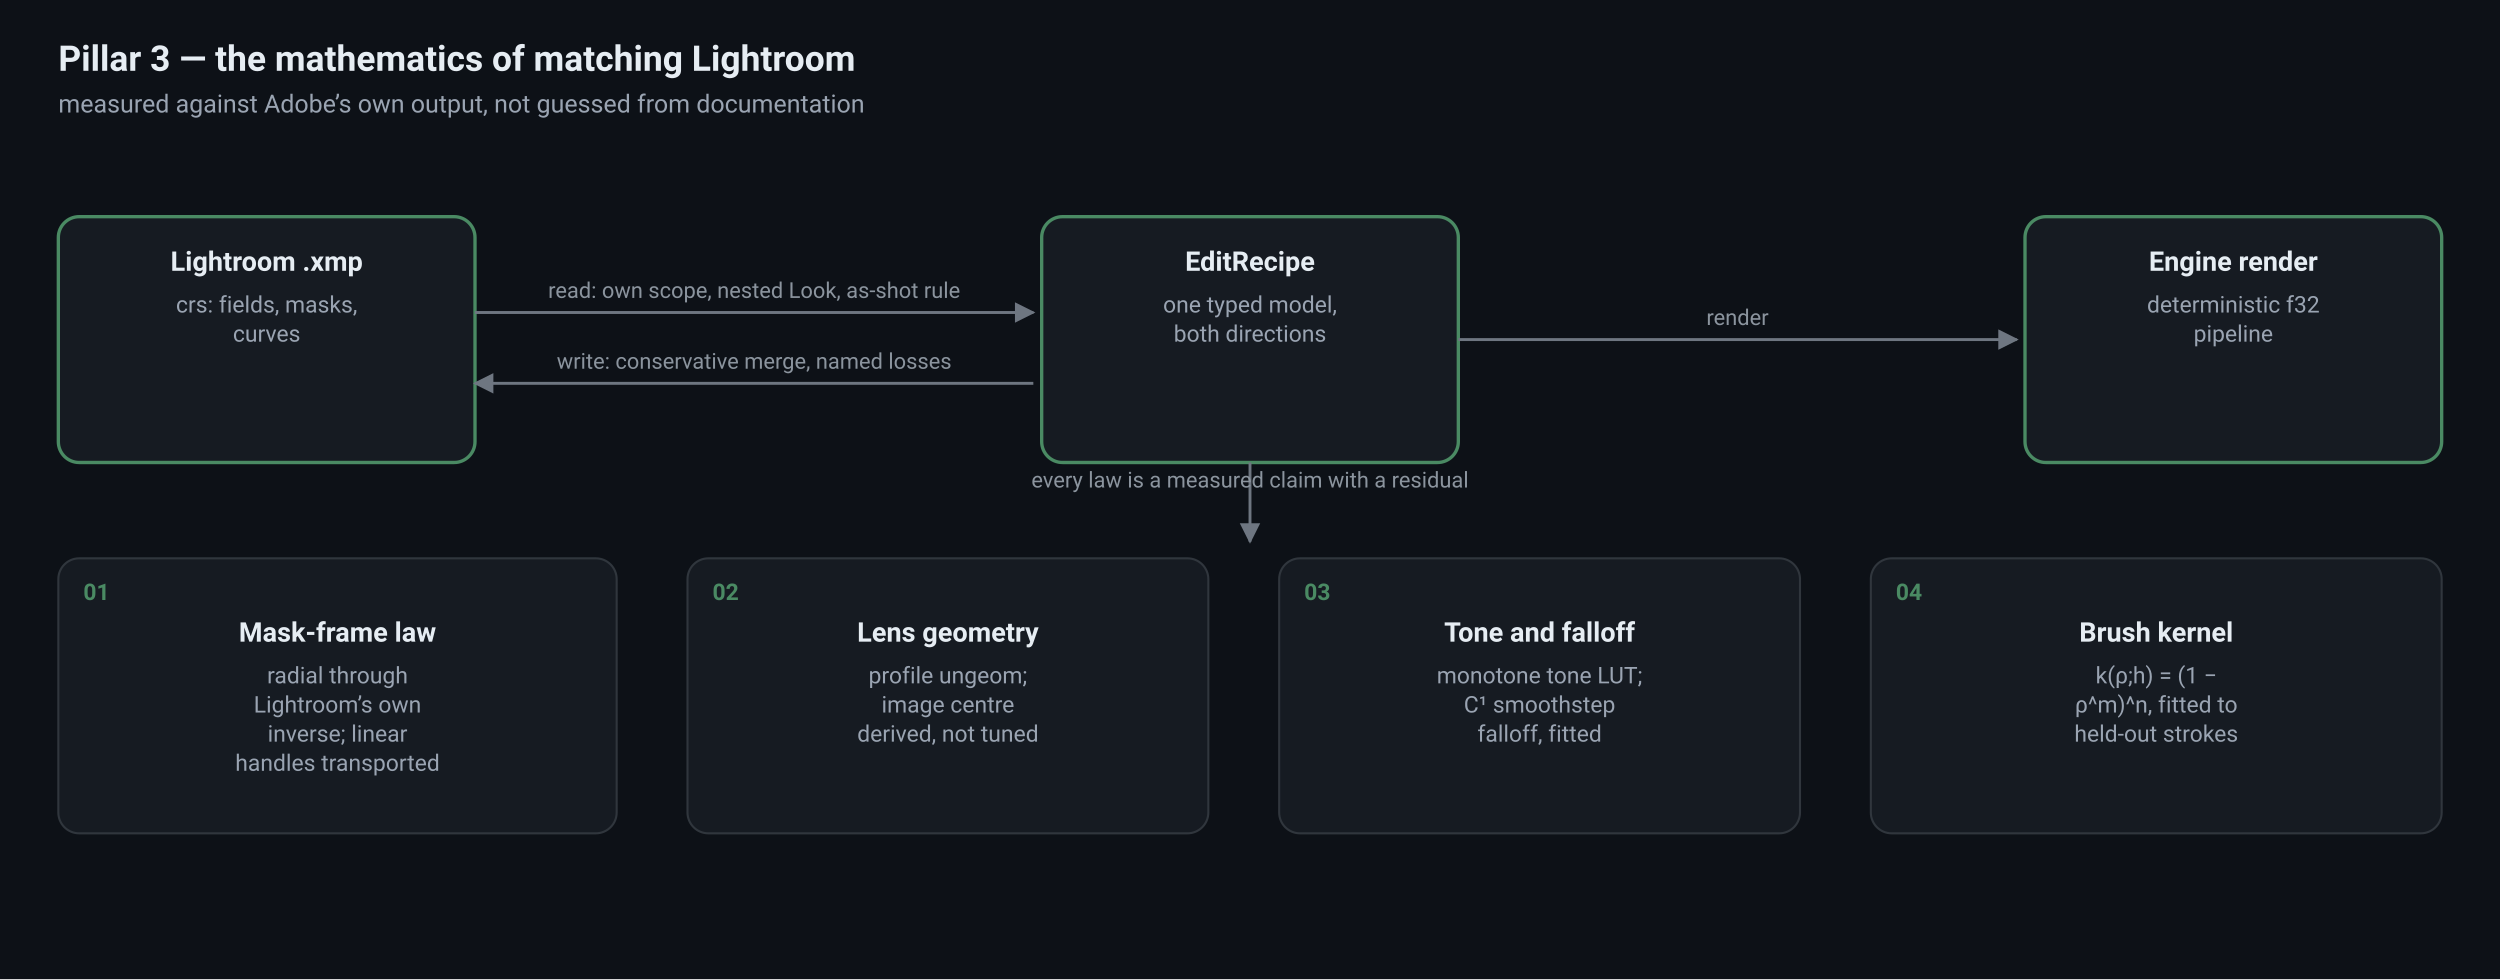
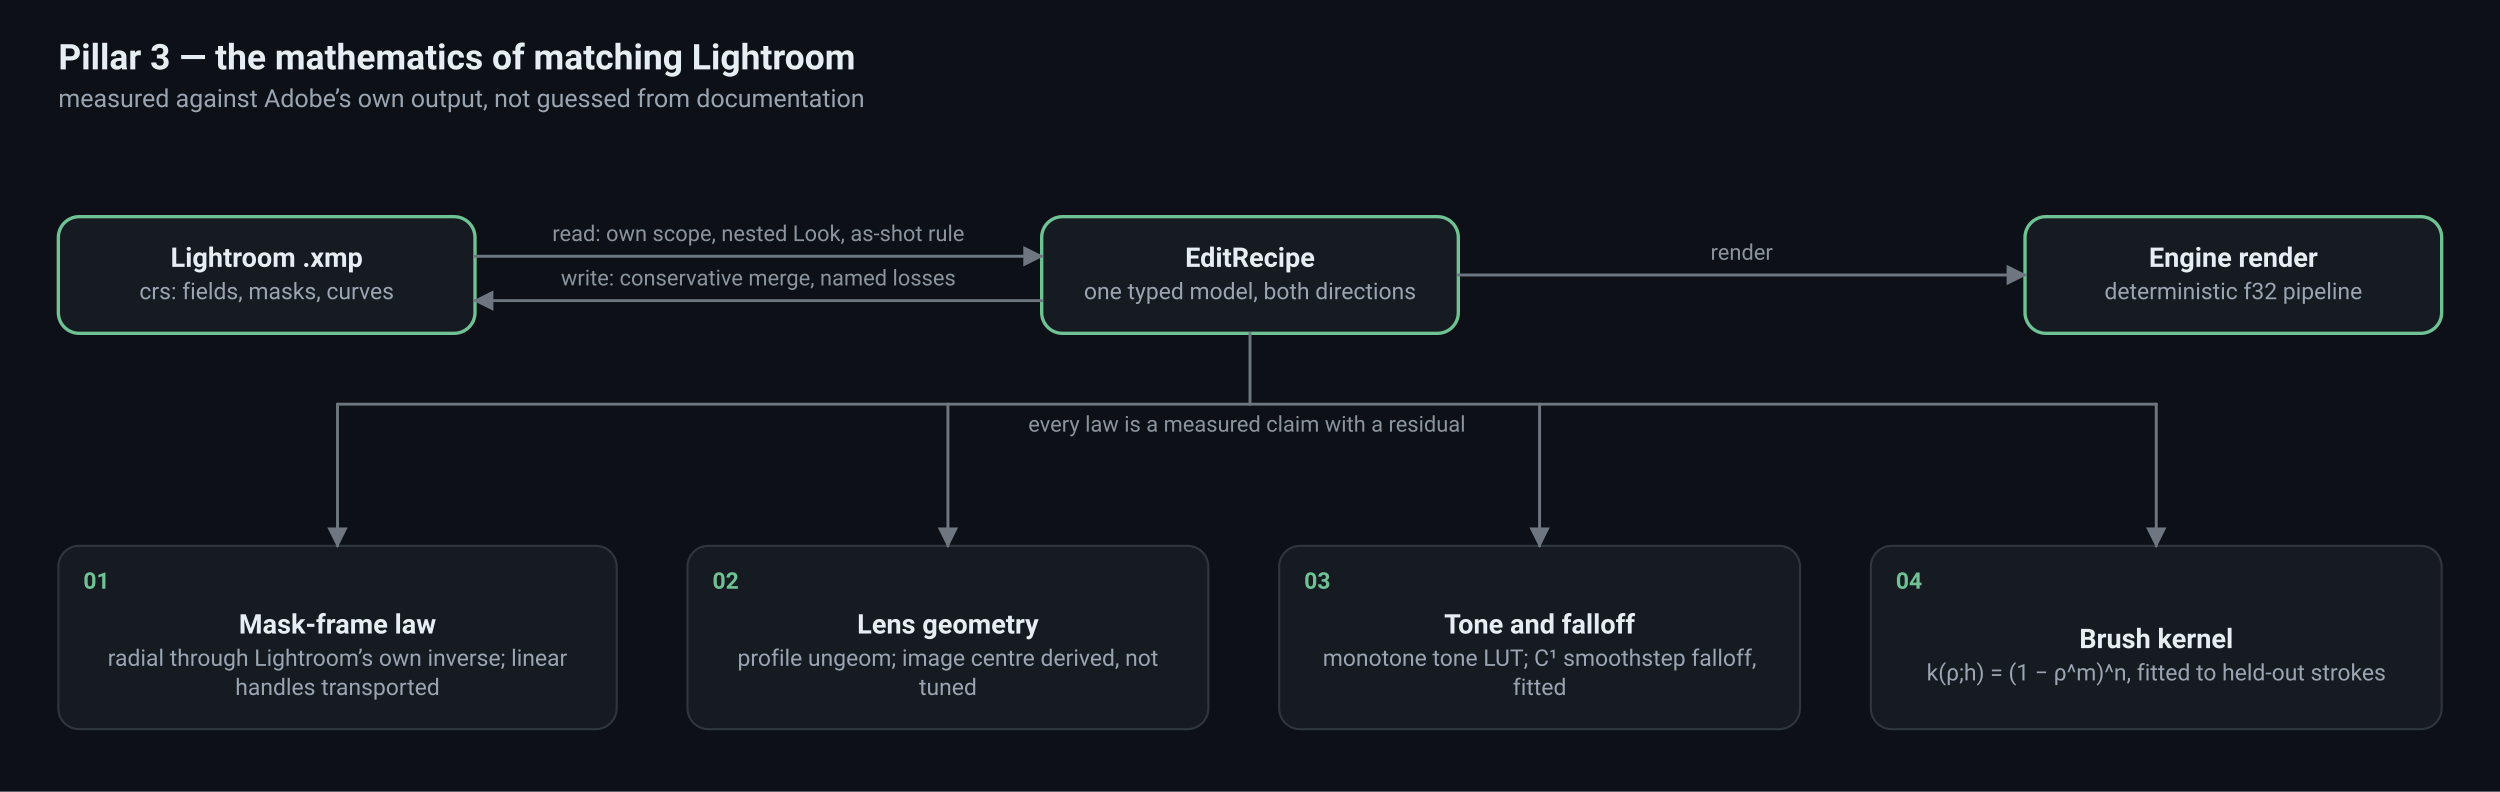
- <svg xmlns="http://www.w3.org/2000/svg" viewBox="0 0 1200 470" width="1200" height="470" role="img" aria-label="Pillar 3: .xmp and the recipe read and write both ways into the engine, over four measured laws — mask frames, lens geometry, tone and falloff, and the brush kernel">
+ <svg xmlns="http://www.w3.org/2000/svg" viewBox="0 0 1200 380" width="1200" height="380" role="img" aria-labelledby="dg-title-pillar-lightroom-math" preserveAspectRatio="xMidYMid meet">
  <defs>
-     <marker id="a" viewBox="0 0 10 10" refX="9" refY="5" markerWidth="7" markerHeight="7" orient="auto-start-reverse">
+     <marker id="dg-pillar-lightroom-math-arrow" viewBox="0 0 10 10" refX="9" refY="5" markerWidth="7" markerHeight="7" orient="auto-start-reverse">
      <path d="M 0 0 L 10 5 L 0 10 z" fill="#6e7681" />
    </marker>
  </defs>
-   <rect width="1200" height="470" fill="#0d1117" />
-   <text x="28" y="34" font-family="-apple-system, BlinkMacSystemFont, 'Segoe UI', Roboto, 'Helvetica Neue', Arial, sans-serif" font-size="17" font-weight="700" fill="#e6edf3">Pillar 3 — the mathematics of matching Lightroom</text>
-   <text x="28" y="54" font-family="-apple-system, BlinkMacSystemFont, 'Segoe UI', Roboto, 'Helvetica Neue', Arial, sans-serif" font-size="12" fill="#9aa4b2">measured against Adobe’s own output, not guessed from documentation</text>
-   <rect x="28" y="104" width="200" height="118" rx="10" fill="#161b22" stroke="#4a8a63" stroke-width="1.6" />
-   <text x="128.0" y="130" text-anchor="middle" font-family="-apple-system, BlinkMacSystemFont, 'Segoe UI', Roboto, 'Helvetica Neue', Arial, sans-serif" font-size="13" font-weight="600" fill="#e6edf3">Lightroom .xmp</text>
-   <text x="128.0" y="150" text-anchor="middle" font-family="-apple-system, BlinkMacSystemFont, 'Segoe UI', Roboto, 'Helvetica Neue', Arial, sans-serif" font-size="11" fill="#9aa4b2">crs: fields, masks,</text>
-   <text x="128.0" y="164" text-anchor="middle" font-family="-apple-system, BlinkMacSystemFont, 'Segoe UI', Roboto, 'Helvetica Neue', Arial, sans-serif" font-size="11" fill="#9aa4b2">curves</text>
-   <rect x="500" y="104" width="200" height="118" rx="10" fill="#161b22" stroke="#4a8a63" stroke-width="1.6" />
-   <text x="600.0" y="130" text-anchor="middle" font-family="-apple-system, BlinkMacSystemFont, 'Segoe UI', Roboto, 'Helvetica Neue', Arial, sans-serif" font-size="13" font-weight="600" fill="#e6edf3">EditRecipe</text>
-   <text x="600.0" y="150" text-anchor="middle" font-family="-apple-system, BlinkMacSystemFont, 'Segoe UI', Roboto, 'Helvetica Neue', Arial, sans-serif" font-size="11" fill="#9aa4b2">one typed model,</text>
-   <text x="600.0" y="164" text-anchor="middle" font-family="-apple-system, BlinkMacSystemFont, 'Segoe UI', Roboto, 'Helvetica Neue', Arial, sans-serif" font-size="11" fill="#9aa4b2">both directions</text>
-   <rect x="972" y="104" width="200" height="118" rx="10" fill="#161b22" stroke="#4a8a63" stroke-width="1.6" />
-   <text x="1072.0" y="130" text-anchor="middle" font-family="-apple-system, BlinkMacSystemFont, 'Segoe UI', Roboto, 'Helvetica Neue', Arial, sans-serif" font-size="13" font-weight="600" fill="#e6edf3">Engine render</text>
-   <text x="1072.0" y="150" text-anchor="middle" font-family="-apple-system, BlinkMacSystemFont, 'Segoe UI', Roboto, 'Helvetica Neue', Arial, sans-serif" font-size="11" fill="#9aa4b2">deterministic f32</text>
-   <text x="1072.0" y="164" text-anchor="middle" font-family="-apple-system, BlinkMacSystemFont, 'Segoe UI', Roboto, 'Helvetica Neue', Arial, sans-serif" font-size="11" fill="#9aa4b2">pipeline</text>
-   <line x1="228" y1="150" x2="496" y2="150" stroke="#6e7681" stroke-width="1.4" marker-end="url(#a)" />
-   <text x="362.0" y="143.0" text-anchor="middle" font-family="-apple-system, BlinkMacSystemFont, 'Segoe UI', Roboto, 'Helvetica Neue', Arial, sans-serif" font-size="10.5" fill="#8b949e">read: own scope, nested Look, as-shot rule</text>
-   <line x1="496" y1="184" x2="228" y2="184" stroke="#6e7681" stroke-width="1.4" marker-end="url(#a)" />
-   <text x="362.0" y="177.0" text-anchor="middle" font-family="-apple-system, BlinkMacSystemFont, 'Segoe UI', Roboto, 'Helvetica Neue', Arial, sans-serif" font-size="10.5" fill="#8b949e">write: conservative merge, named losses</text>
-   <line x1="700" y1="163" x2="968" y2="163" stroke="#6e7681" stroke-width="1.4" marker-end="url(#a)" />
-   <text x="834.0" y="156.0" text-anchor="middle" font-family="-apple-system, BlinkMacSystemFont, 'Segoe UI', Roboto, 'Helvetica Neue', Arial, sans-serif" font-size="10.5" fill="#8b949e">render</text>
-   <rect x="28" y="268" width="268" height="132" rx="10" fill="#161b22" stroke="#30363d" stroke-width="1.0" />
-   <text x="40" y="288" font-family="-apple-system, BlinkMacSystemFont, 'Segoe UI', Roboto, 'Helvetica Neue', Arial, sans-serif" font-size="11" font-weight="700" fill="#4a8a63">01</text>
-   <text x="162.0" y="308" text-anchor="middle" font-family="-apple-system, BlinkMacSystemFont, 'Segoe UI', Roboto, 'Helvetica Neue', Arial, sans-serif" font-size="13" font-weight="600" fill="#e6edf3">Mask-frame law</text>
-   <text x="162.0" y="328" text-anchor="middle" font-family="-apple-system, BlinkMacSystemFont, 'Segoe UI', Roboto, 'Helvetica Neue', Arial, sans-serif" font-size="11" fill="#9aa4b2">radial through</text>
-   <text x="162.0" y="342" text-anchor="middle" font-family="-apple-system, BlinkMacSystemFont, 'Segoe UI', Roboto, 'Helvetica Neue', Arial, sans-serif" font-size="11" fill="#9aa4b2">Lightroom’s own</text>
-   <text x="162.0" y="356" text-anchor="middle" font-family="-apple-system, BlinkMacSystemFont, 'Segoe UI', Roboto, 'Helvetica Neue', Arial, sans-serif" font-size="11" fill="#9aa4b2">inverse; linear</text>
-   <text x="162.0" y="370" text-anchor="middle" font-family="-apple-system, BlinkMacSystemFont, 'Segoe UI', Roboto, 'Helvetica Neue', Arial, sans-serif" font-size="11" fill="#9aa4b2">handles transported</text>
-   <rect x="330" y="268" width="250" height="132" rx="10" fill="#161b22" stroke="#30363d" stroke-width="1.0" />
-   <text x="342" y="288" font-family="-apple-system, BlinkMacSystemFont, 'Segoe UI', Roboto, 'Helvetica Neue', Arial, sans-serif" font-size="11" font-weight="700" fill="#4a8a63">02</text>
-   <text x="455.0" y="308" text-anchor="middle" font-family="-apple-system, BlinkMacSystemFont, 'Segoe UI', Roboto, 'Helvetica Neue', Arial, sans-serif" font-size="13" font-weight="600" fill="#e6edf3">Lens geometry</text>
-   <text x="455.0" y="328" text-anchor="middle" font-family="-apple-system, BlinkMacSystemFont, 'Segoe UI', Roboto, 'Helvetica Neue', Arial, sans-serif" font-size="11" fill="#9aa4b2">profile ungeom;</text>
-   <text x="455.0" y="342" text-anchor="middle" font-family="-apple-system, BlinkMacSystemFont, 'Segoe UI', Roboto, 'Helvetica Neue', Arial, sans-serif" font-size="11" fill="#9aa4b2">image centre</text>
-   <text x="455.0" y="356" text-anchor="middle" font-family="-apple-system, BlinkMacSystemFont, 'Segoe UI', Roboto, 'Helvetica Neue', Arial, sans-serif" font-size="11" fill="#9aa4b2">derived, not tuned</text>
-   <rect x="614" y="268" width="250" height="132" rx="10" fill="#161b22" stroke="#30363d" stroke-width="1.0" />
-   <text x="626" y="288" font-family="-apple-system, BlinkMacSystemFont, 'Segoe UI', Roboto, 'Helvetica Neue', Arial, sans-serif" font-size="11" font-weight="700" fill="#4a8a63">03</text>
-   <text x="739.0" y="308" text-anchor="middle" font-family="-apple-system, BlinkMacSystemFont, 'Segoe UI', Roboto, 'Helvetica Neue', Arial, sans-serif" font-size="13" font-weight="600" fill="#e6edf3">Tone and falloff</text>
-   <text x="739.0" y="328" text-anchor="middle" font-family="-apple-system, BlinkMacSystemFont, 'Segoe UI', Roboto, 'Helvetica Neue', Arial, sans-serif" font-size="11" fill="#9aa4b2">monotone tone LUT;</text>
-   <text x="739.0" y="342" text-anchor="middle" font-family="-apple-system, BlinkMacSystemFont, 'Segoe UI', Roboto, 'Helvetica Neue', Arial, sans-serif" font-size="11" fill="#9aa4b2">C¹ smoothstep</text>
-   <text x="739.0" y="356" text-anchor="middle" font-family="-apple-system, BlinkMacSystemFont, 'Segoe UI', Roboto, 'Helvetica Neue', Arial, sans-serif" font-size="11" fill="#9aa4b2">falloff, fitted</text>
-   <rect x="898" y="268" width="274" height="132" rx="10" fill="#161b22" stroke="#30363d" stroke-width="1.0" />
-   <text x="910" y="288" font-family="-apple-system, BlinkMacSystemFont, 'Segoe UI', Roboto, 'Helvetica Neue', Arial, sans-serif" font-size="11" font-weight="700" fill="#4a8a63">04</text>
-   <text x="1035.0" y="308" text-anchor="middle" font-family="-apple-system, BlinkMacSystemFont, 'Segoe UI', Roboto, 'Helvetica Neue', Arial, sans-serif" font-size="13" font-weight="600" fill="#e6edf3">Brush kernel</text>
-   <text x="1035.0" y="328" text-anchor="middle" font-family="-apple-system, BlinkMacSystemFont, 'Segoe UI', Roboto, 'Helvetica Neue', Arial, sans-serif" font-size="11" fill="#9aa4b2">k(ρ;h) = (1 −</text>
-   <text x="1035.0" y="342" text-anchor="middle" font-family="-apple-system, BlinkMacSystemFont, 'Segoe UI', Roboto, 'Helvetica Neue', Arial, sans-serif" font-size="11" fill="#9aa4b2">ρ^m)^n, fitted to</text>
-   <text x="1035.0" y="356" text-anchor="middle" font-family="-apple-system, BlinkMacSystemFont, 'Segoe UI', Roboto, 'Helvetica Neue', Arial, sans-serif" font-size="11" fill="#9aa4b2">held-out strokes</text>
-   <line x1="600" y1="222" x2="600" y2="260" stroke="#6e7681" stroke-width="1.4" marker-end="url(#a)" />
-   <text x="600.0" y="234.0" text-anchor="middle" font-family="-apple-system, BlinkMacSystemFont, 'Segoe UI', Roboto, 'Helvetica Neue', Arial, sans-serif" font-size="10.5" fill="#8b949e">every law is a measured claim with a residual</text>
+   <rect width="1200" height="380" rx="0" fill="#0d1117" />
+   <text x="28" y="33.3" text-anchor="start" font-family="-apple-system, BlinkMacSystemFont, 'Segoe UI', Roboto, 'Helvetica Neue', Arial, sans-serif" font-size="17" font-weight="700" fill="#e6edf3">Pillar 3 — the mathematics of matching Lightroom</text>
+   <text x="28" y="51.4" text-anchor="start" font-family="-apple-system, BlinkMacSystemFont, 'Segoe UI', Roboto, 'Helvetica Neue', Arial, sans-serif" font-size="12" font-weight="400" fill="#9aa4b2">measured against Adobe’s own output, not guessed from documentation</text>
+   <rect x="28" y="104" width="200" height="56" rx="10" fill="#161b22" stroke="#6fc294" stroke-width="1.6" />
+   <text x="128" y="128.1" text-anchor="middle" font-family="-apple-system, BlinkMacSystemFont, 'Segoe UI', Roboto, 'Helvetica Neue', Arial, sans-serif" font-size="13" font-weight="600" fill="#e6edf3">Lightroom .xmp</text>
+   <text x="128" y="143.6" text-anchor="middle" font-family="-apple-system, BlinkMacSystemFont, 'Segoe UI', Roboto, 'Helvetica Neue', Arial, sans-serif" font-size="11" font-weight="400" fill="#9aa4b2">crs: fields, masks, curves</text>
+   <rect x="500" y="104" width="200" height="56" rx="10" fill="#161b22" stroke="#6fc294" stroke-width="1.6" />
+   <text x="600" y="128.1" text-anchor="middle" font-family="-apple-system, BlinkMacSystemFont, 'Segoe UI', Roboto, 'Helvetica Neue', Arial, sans-serif" font-size="13" font-weight="600" fill="#e6edf3">EditRecipe</text>
+   <text x="600" y="143.6" text-anchor="middle" font-family="-apple-system, BlinkMacSystemFont, 'Segoe UI', Roboto, 'Helvetica Neue', Arial, sans-serif" font-size="11" font-weight="400" fill="#9aa4b2">one typed model, both directions</text>
+   <rect x="972" y="104" width="200" height="56" rx="10" fill="#161b22" stroke="#6fc294" stroke-width="1.6" />
+   <text x="1072" y="128.1" text-anchor="middle" font-family="-apple-system, BlinkMacSystemFont, 'Segoe UI', Roboto, 'Helvetica Neue', Arial, sans-serif" font-size="13" font-weight="600" fill="#e6edf3">Engine render</text>
+   <text x="1072" y="143.6" text-anchor="middle" font-family="-apple-system, BlinkMacSystemFont, 'Segoe UI', Roboto, 'Helvetica Neue', Arial, sans-serif" font-size="11" font-weight="400" fill="#9aa4b2">deterministic f32 pipeline</text>
+   <rect x="28" y="262" width="268" height="88" rx="10" fill="#161b22" stroke="#30363d" stroke-width="1" />
+   <text x="40" y="282.6" text-anchor="start" font-family="-apple-system, BlinkMacSystemFont, 'Segoe UI', Roboto, 'Helvetica Neue', Arial, sans-serif" font-size="11" font-weight="700" fill="#6fc294">01</text>
+   <text x="162" y="304.1" text-anchor="middle" font-family="-apple-system, BlinkMacSystemFont, 'Segoe UI', Roboto, 'Helvetica Neue', Arial, sans-serif" font-size="13" font-weight="600" fill="#e6edf3">Mask-frame law</text>
+   <text x="162" y="319.6" text-anchor="middle" font-family="-apple-system, BlinkMacSystemFont, 'Segoe UI', Roboto, 'Helvetica Neue', Arial, sans-serif" font-size="11" font-weight="400" fill="#9aa4b2">radial through Lightroom’s own inverse; linear</text>
+   <text x="162" y="333.6" text-anchor="middle" font-family="-apple-system, BlinkMacSystemFont, 'Segoe UI', Roboto, 'Helvetica Neue', Arial, sans-serif" font-size="11" font-weight="400" fill="#9aa4b2">handles transported</text>
+   <rect x="330" y="262" width="250" height="88" rx="10" fill="#161b22" stroke="#30363d" stroke-width="1" />
+   <text x="342" y="282.6" text-anchor="start" font-family="-apple-system, BlinkMacSystemFont, 'Segoe UI', Roboto, 'Helvetica Neue', Arial, sans-serif" font-size="11" font-weight="700" fill="#6fc294">02</text>
+   <text x="455" y="304.1" text-anchor="middle" font-family="-apple-system, BlinkMacSystemFont, 'Segoe UI', Roboto, 'Helvetica Neue', Arial, sans-serif" font-size="13" font-weight="600" fill="#e6edf3">Lens geometry</text>
+   <text x="455" y="319.6" text-anchor="middle" font-family="-apple-system, BlinkMacSystemFont, 'Segoe UI', Roboto, 'Helvetica Neue', Arial, sans-serif" font-size="11" font-weight="400" fill="#9aa4b2">profile ungeom; image centre derived, not</text>
+   <text x="455" y="333.6" text-anchor="middle" font-family="-apple-system, BlinkMacSystemFont, 'Segoe UI', Roboto, 'Helvetica Neue', Arial, sans-serif" font-size="11" font-weight="400" fill="#9aa4b2">tuned</text>
+   <rect x="614" y="262" width="250" height="88" rx="10" fill="#161b22" stroke="#30363d" stroke-width="1" />
+   <text x="626" y="282.6" text-anchor="start" font-family="-apple-system, BlinkMacSystemFont, 'Segoe UI', Roboto, 'Helvetica Neue', Arial, sans-serif" font-size="11" font-weight="700" fill="#6fc294">03</text>
+   <text x="739" y="304.1" text-anchor="middle" font-family="-apple-system, BlinkMacSystemFont, 'Segoe UI', Roboto, 'Helvetica Neue', Arial, sans-serif" font-size="13" font-weight="600" fill="#e6edf3">Tone and falloff</text>
+   <text x="739" y="319.6" text-anchor="middle" font-family="-apple-system, BlinkMacSystemFont, 'Segoe UI', Roboto, 'Helvetica Neue', Arial, sans-serif" font-size="11" font-weight="400" fill="#9aa4b2">monotone tone LUT; C¹ smoothstep falloff,</text>
+   <text x="739" y="333.6" text-anchor="middle" font-family="-apple-system, BlinkMacSystemFont, 'Segoe UI', Roboto, 'Helvetica Neue', Arial, sans-serif" font-size="11" font-weight="400" fill="#9aa4b2">fitted</text>
+   <rect x="898" y="262" width="274" height="88" rx="10" fill="#161b22" stroke="#30363d" stroke-width="1" />
+   <text x="910" y="282.6" text-anchor="start" font-family="-apple-system, BlinkMacSystemFont, 'Segoe UI', Roboto, 'Helvetica Neue', Arial, sans-serif" font-size="11" font-weight="700" fill="#6fc294">04</text>
+   <text x="1035" y="311.1" text-anchor="middle" font-family="-apple-system, BlinkMacSystemFont, 'Segoe UI', Roboto, 'Helvetica Neue', Arial, sans-serif" font-size="13" font-weight="600" fill="#e6edf3">Brush kernel</text>
+   <text x="1035" y="326.6" text-anchor="middle" font-family="-apple-system, BlinkMacSystemFont, 'Segoe UI', Roboto, 'Helvetica Neue', Arial, sans-serif" font-size="11" font-weight="400" fill="#9aa4b2">k(ρ;h) = (1 − ρ^m)^n, fitted to held-out strokes</text>
+   <path d="M 228 123 L 500 123" fill="none" stroke="#6e7681" stroke-width="1.4" stroke-linecap="round" stroke-linejoin="round" marker-end="url(#dg-pillar-lightroom-math-arrow)" />
+   <path d="M 500 144.3 L 228 144.3" fill="none" stroke="#6e7681" stroke-width="1.4" stroke-linecap="round" stroke-linejoin="round" marker-end="url(#dg-pillar-lightroom-math-arrow)" />
+   <path d="M 700 132 L 972 132" fill="none" stroke="#6e7681" stroke-width="1.4" stroke-linecap="round" stroke-linejoin="round" marker-end="url(#dg-pillar-lightroom-math-arrow)" />
+   <path d="M 600 160 L 600 194" fill="none" stroke="#6e7681" stroke-width="1.4" stroke-linecap="round" stroke-linejoin="round" />
+   <path d="M 162 194 L 1035 194" fill="none" stroke="#6e7681" stroke-width="1.4" stroke-linecap="round" stroke-linejoin="round" />
+   <path d="M 162 194 L 162 262" fill="none" stroke="#6e7681" stroke-width="1.4" stroke-linecap="round" stroke-linejoin="round" marker-end="url(#dg-pillar-lightroom-math-arrow)" />
+   <path d="M 455 194 L 455 262" fill="none" stroke="#6e7681" stroke-width="1.4" stroke-linecap="round" stroke-linejoin="round" marker-end="url(#dg-pillar-lightroom-math-arrow)" />
+   <path d="M 739 194 L 739 262" fill="none" stroke="#6e7681" stroke-width="1.4" stroke-linecap="round" stroke-linejoin="round" marker-end="url(#dg-pillar-lightroom-math-arrow)" />
+   <path d="M 1035 194 L 1035 262" fill="none" stroke="#6e7681" stroke-width="1.4" stroke-linecap="round" stroke-linejoin="round" marker-end="url(#dg-pillar-lightroom-math-arrow)" />
+   <text x="364" y="115.7" text-anchor="middle" font-family="-apple-system, BlinkMacSystemFont, 'Segoe UI', Roboto, 'Helvetica Neue', Arial, sans-serif" font-size="10.5" font-weight="400" fill="#8b949e">read: own scope, nested Look, as-shot rule</text>
+   <text x="364" y="137" text-anchor="middle" font-family="-apple-system, BlinkMacSystemFont, 'Segoe UI', Roboto, 'Helvetica Neue', Arial, sans-serif" font-size="10.5" font-weight="400" fill="#8b949e">write: conservative merge, named losses</text>
+   <text x="836" y="124.7" text-anchor="middle" font-family="-apple-system, BlinkMacSystemFont, 'Segoe UI', Roboto, 'Helvetica Neue', Arial, sans-serif" font-size="10.5" font-weight="400" fill="#8b949e">render</text>
+   <text x="598.5" y="207.2" text-anchor="middle" font-family="-apple-system, BlinkMacSystemFont, 'Segoe UI', Roboto, 'Helvetica Neue', Arial, sans-serif" font-size="10.5" font-weight="400" fill="#8b949e">every law is a measured claim with a residual</text>
</svg>
